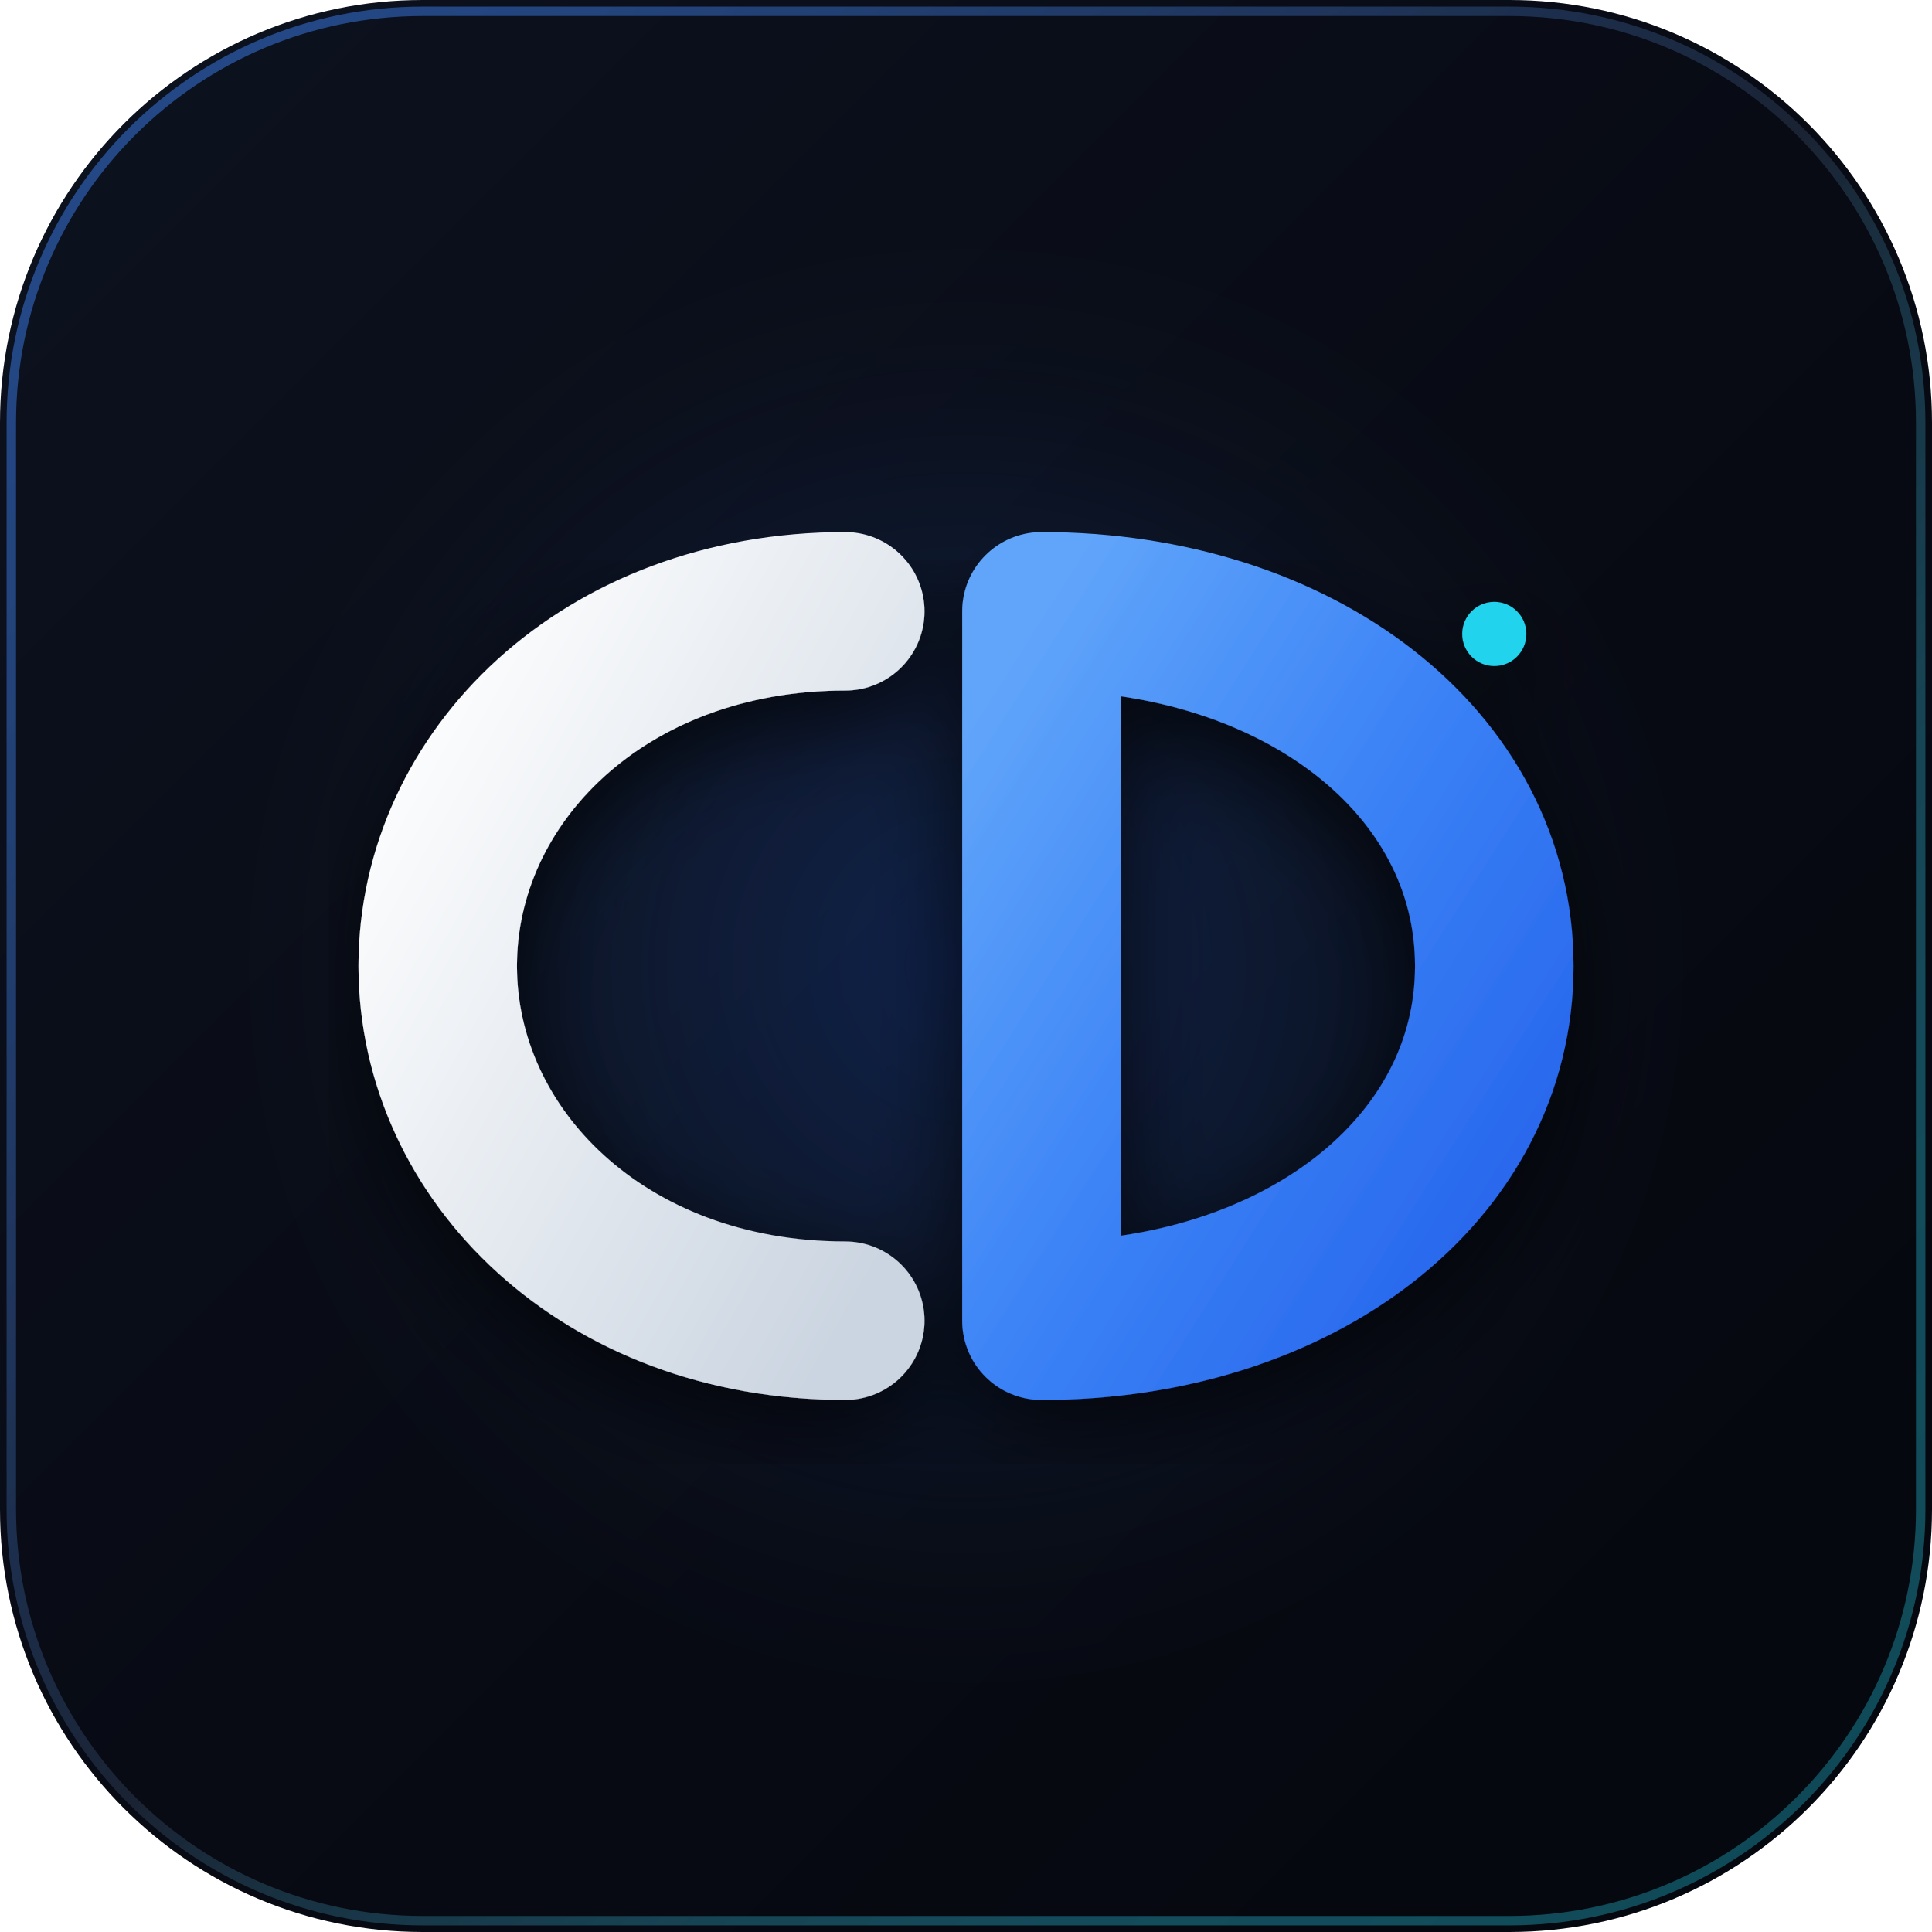
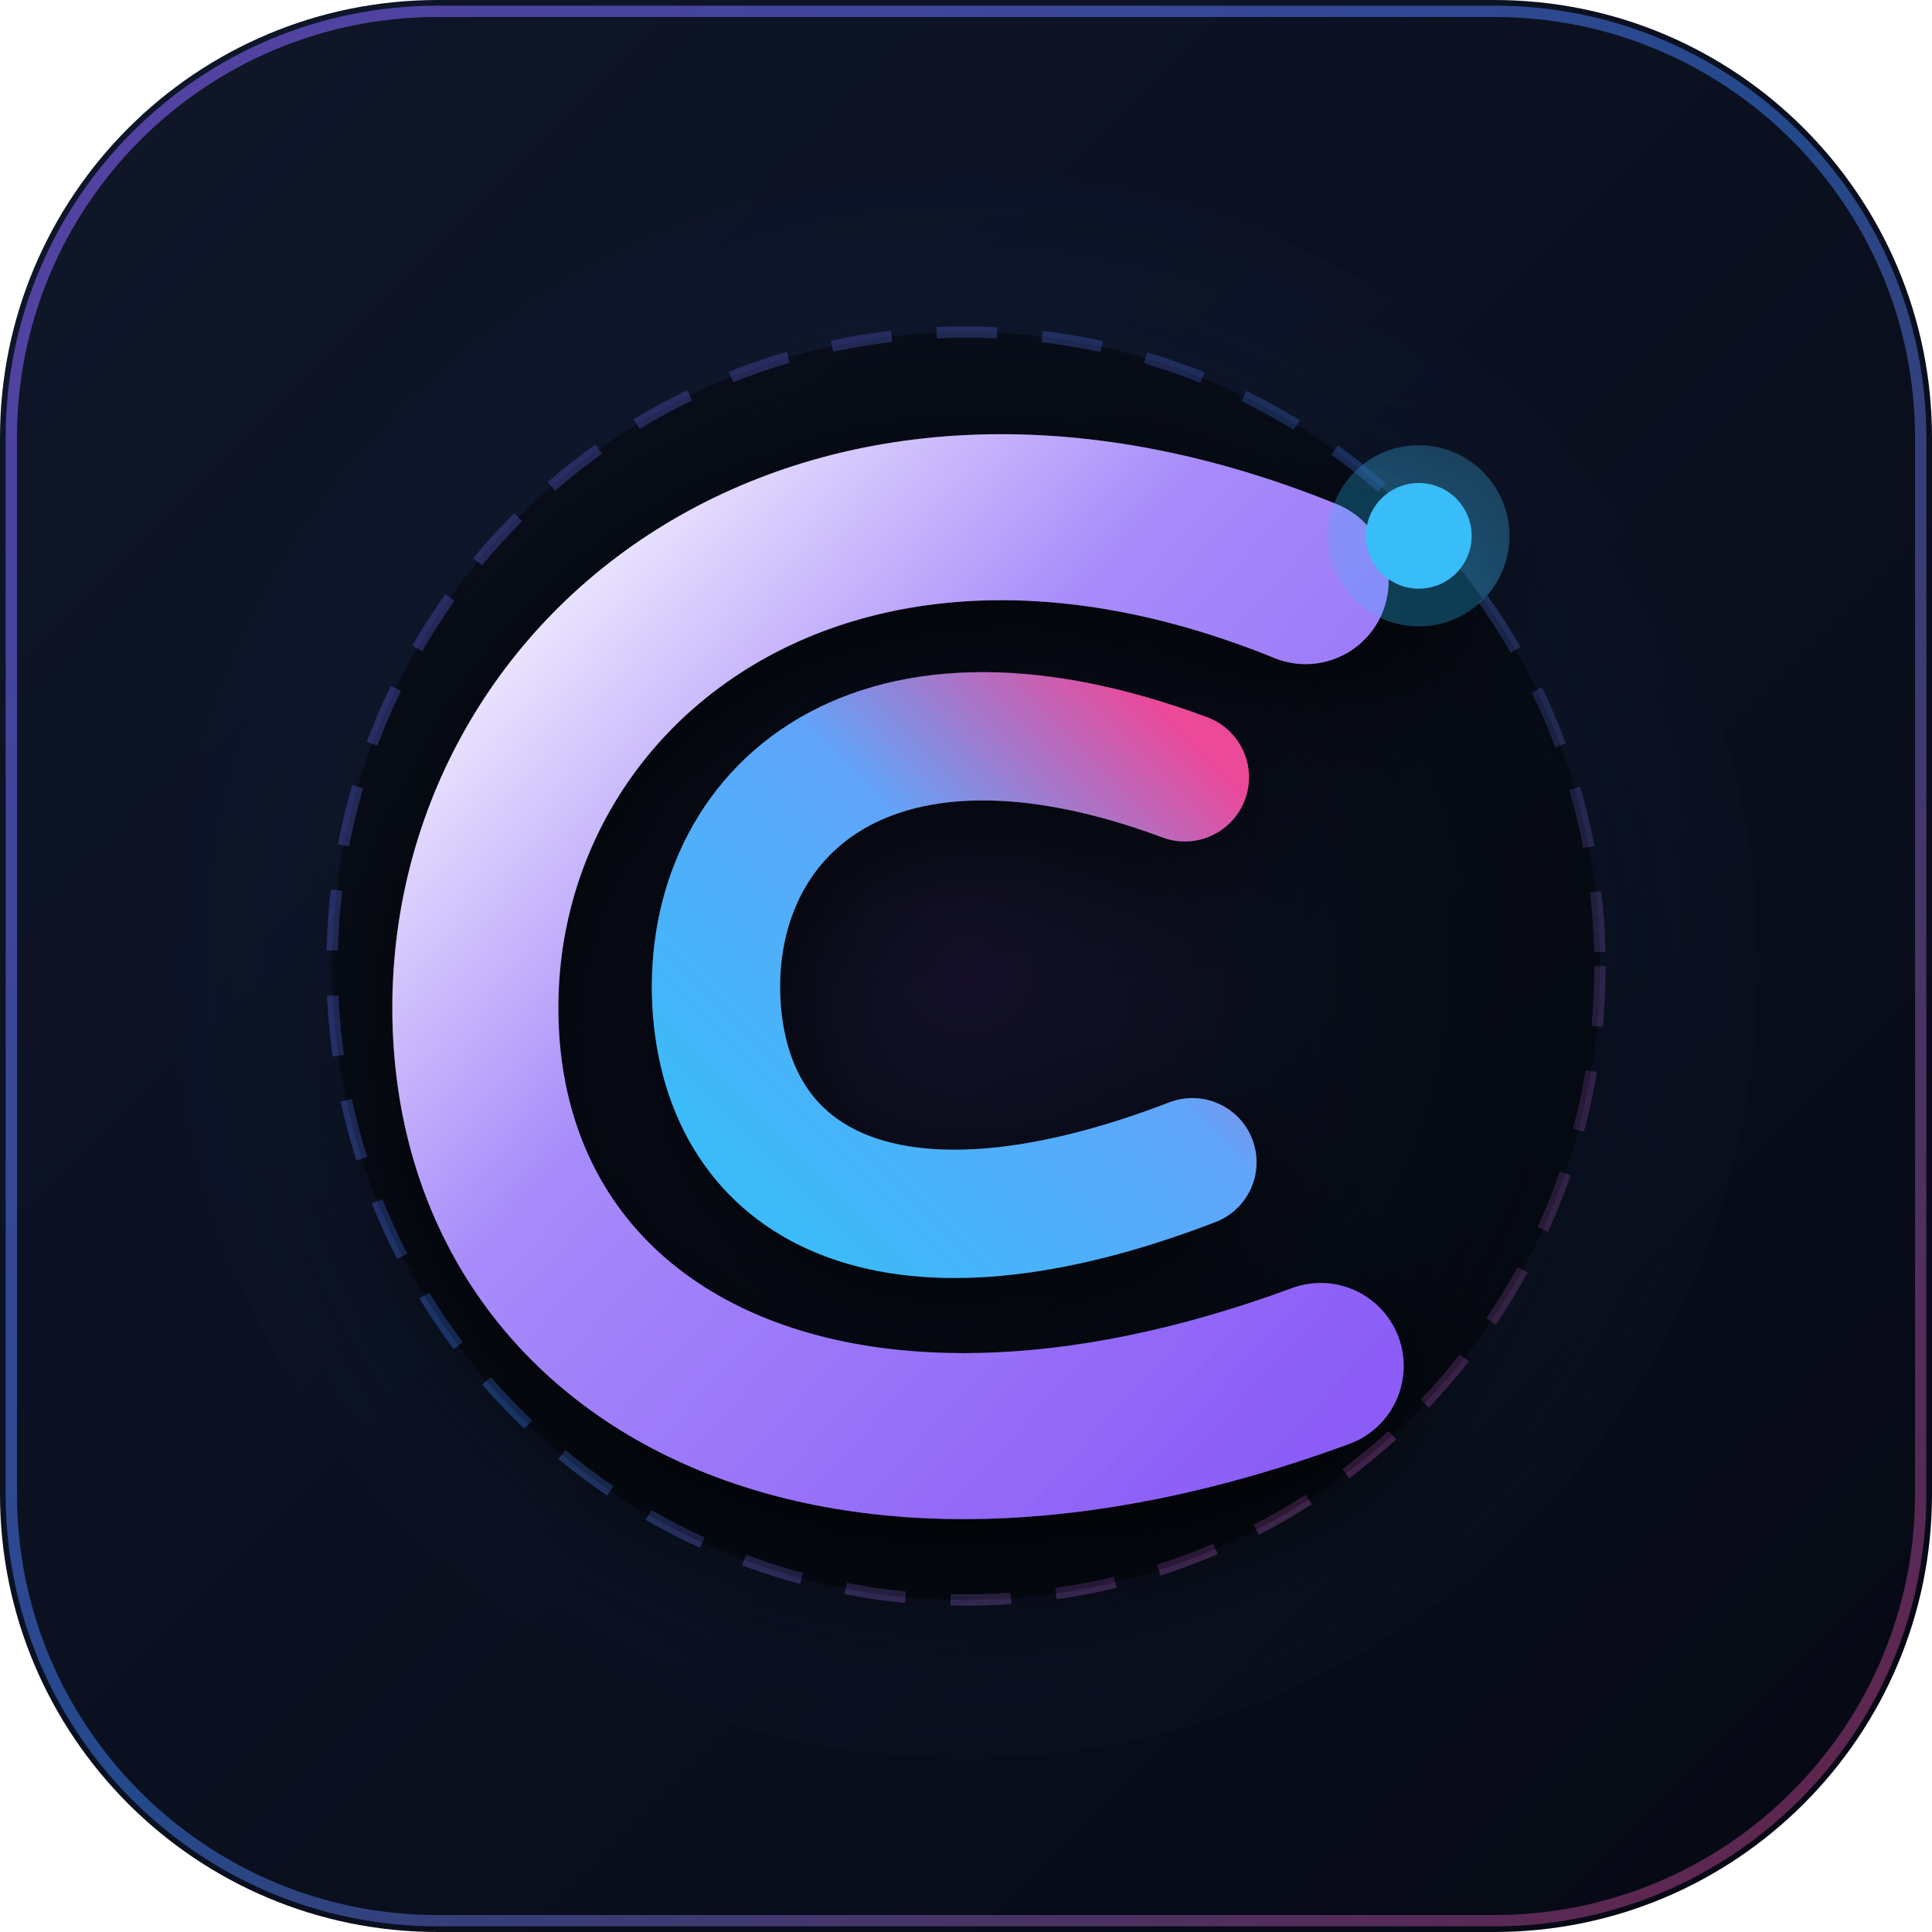
<svg xmlns="http://www.w3.org/2000/svg" viewBox="0 0 512 512" width="512" height="512">
  <defs>
    <linearGradient id="bgGrad" x1="0%" y1="0%" x2="100%" y2="100%">
-       <stop offset="0%" stop-color="#0D1220" />
-       <stop offset="50%" stop-color="#080B14" />
-       <stop offset="100%" stop-color="#05070E" />
+       <stop offset="0%" stop-color="#0F172A" />
+       <stop offset="50%" stop-color="#0B1020" />
+       <stop offset="100%" stop-color="#060913" />
    </linearGradient>
    <linearGradient id="borderGrad" x1="0%" y1="0%" x2="100%" y2="100%">
-       <stop offset="0%" stop-color="#3B82F6" stop-opacity="0.5" />
-       <stop offset="50%" stop-color="#1E293B" stop-opacity="0.8" />
-       <stop offset="100%" stop-color="#22D3EE" stop-opacity="0.3" />
+       <stop offset="0%" stop-color="#8B5CF6" stop-opacity="0.6" />
+       <stop offset="50%" stop-color="#3B82F6" stop-opacity="0.5" />
+       <stop offset="100%" stop-color="#EC4899" stop-opacity="0.4" />
    </linearGradient>
-     <radialGradient id="glow" cx="50%" cy="50%" r="55%">
-       <stop offset="0%" stop-color="#2563EB" stop-opacity="0.25" />
-       <stop offset="60%" stop-color="#3B82F6" stop-opacity="0.06" />
-       <stop offset="100%" stop-color="#080B14" stop-opacity="0" />
+     <radialGradient id="glow" cx="50%" cy="50%" r="60%">
+       <stop offset="0%" stop-color="#8B5CF6" stop-opacity="0.3" />
+       <stop offset="50%" stop-color="#3B82F6" stop-opacity="0.1" />
+       <stop offset="100%" stop-color="#0B1020" stop-opacity="0" />
    </radialGradient>
-     <linearGradient id="cGrad" x1="0%" y1="0%" x2="100%" y2="100%">
+     <linearGradient id="c1Grad" x1="0%" y1="0%" x2="100%" y2="100%">
      <stop offset="0%" stop-color="#FFFFFF" />
-       <stop offset="100%" stop-color="#CBD5E1" />
+       <stop offset="40%" stop-color="#A78BFA" />
+       <stop offset="100%" stop-color="#8B5CF6" />
    </linearGradient>
-     <linearGradient id="dGrad" x1="0%" y1="0%" x2="100%" y2="100%">
-       <stop offset="0%" stop-color="#60A5FA" />
-       <stop offset="50%" stop-color="#3B82F6" />
-       <stop offset="100%" stop-color="#2563EB" />
+     <linearGradient id="c2Grad" x1="0%" y1="100%" x2="100%" y2="0%">
+       <stop offset="0%" stop-color="#38BDF8" />
+       <stop offset="60%" stop-color="#60A5FA" />
+       <stop offset="100%" stop-color="#EC4899" />
    </linearGradient>
-     <filter id="subtleShadow" x="-10%" y="-10%" width="130%" height="130%">
-       <feDropShadow dx="0" dy="8" stdDeviation="12" flood-color="#000000" flood-opacity="0.7" />
+     <filter id="shadow" x="-10%" y="-10%" width="130%" height="130%">
+       <feDropShadow dx="0" dy="10" stdDeviation="16" flood-color="#000000" flood-opacity="0.8" />
    </filter>
  </defs>
-   <rect width="512" height="512" rx="112" fill="url(#bgGrad)" />
-   <rect width="506" height="506" x="3" y="3" rx="109" fill="none" stroke="url(#borderGrad)" stroke-width="2.5" />
-   <circle cx="256" cy="256" r="190" fill="url(#glow)" />
-   <g filter="url(#subtleShadow)">
-     <path d="M 224 162 C 160 162 116 206 116 256 C 116 306 160 350 224 350" fill="none" stroke="url(#cGrad)" stroke-width="42" stroke-linecap="round" />
-     <path d="M 276 162 L 276 350 M 276 162 C 344 162 396 202 396 256 C 396 310 344 350 276 350" fill="none" stroke="url(#dGrad)" stroke-width="42" stroke-linecap="round" stroke-linejoin="round" />
-     <circle cx="396" cy="168" r="8.5" fill="#22D3EE" />
+   <rect width="512" height="512" rx="116" fill="url(#bgGrad)" />
+   <rect width="506" height="506" x="3" y="3" rx="113" fill="none" stroke="url(#borderGrad)" stroke-width="3" />
+   <circle cx="256" cy="256" r="210" fill="url(#glow)" />
+   <g filter="url(#shadow)">
+     <circle cx="256" cy="256" r="168" stroke="url(#borderGrad)" stroke-width="3" stroke-dasharray="16 12" opacity="0.4" />
+     <path d="M 346 154 C 218 102 124 178 126 270 C 128 360 220 410 350 362" fill="none" stroke="url(#c1Grad)" stroke-width="44" stroke-linecap="round" />
+     <path d="M 314 206 C 228 174 186 218 190 268 C 194 316 238 338 316 308" fill="none" stroke="url(#c2Grad)" stroke-width="34" stroke-linecap="round" />
+     <circle cx="376" cy="142" r="14" fill="#38BDF8" />
+     <circle cx="376" cy="142" r="24" fill="#38BDF8" opacity="0.25" />
  </g>
</svg>
